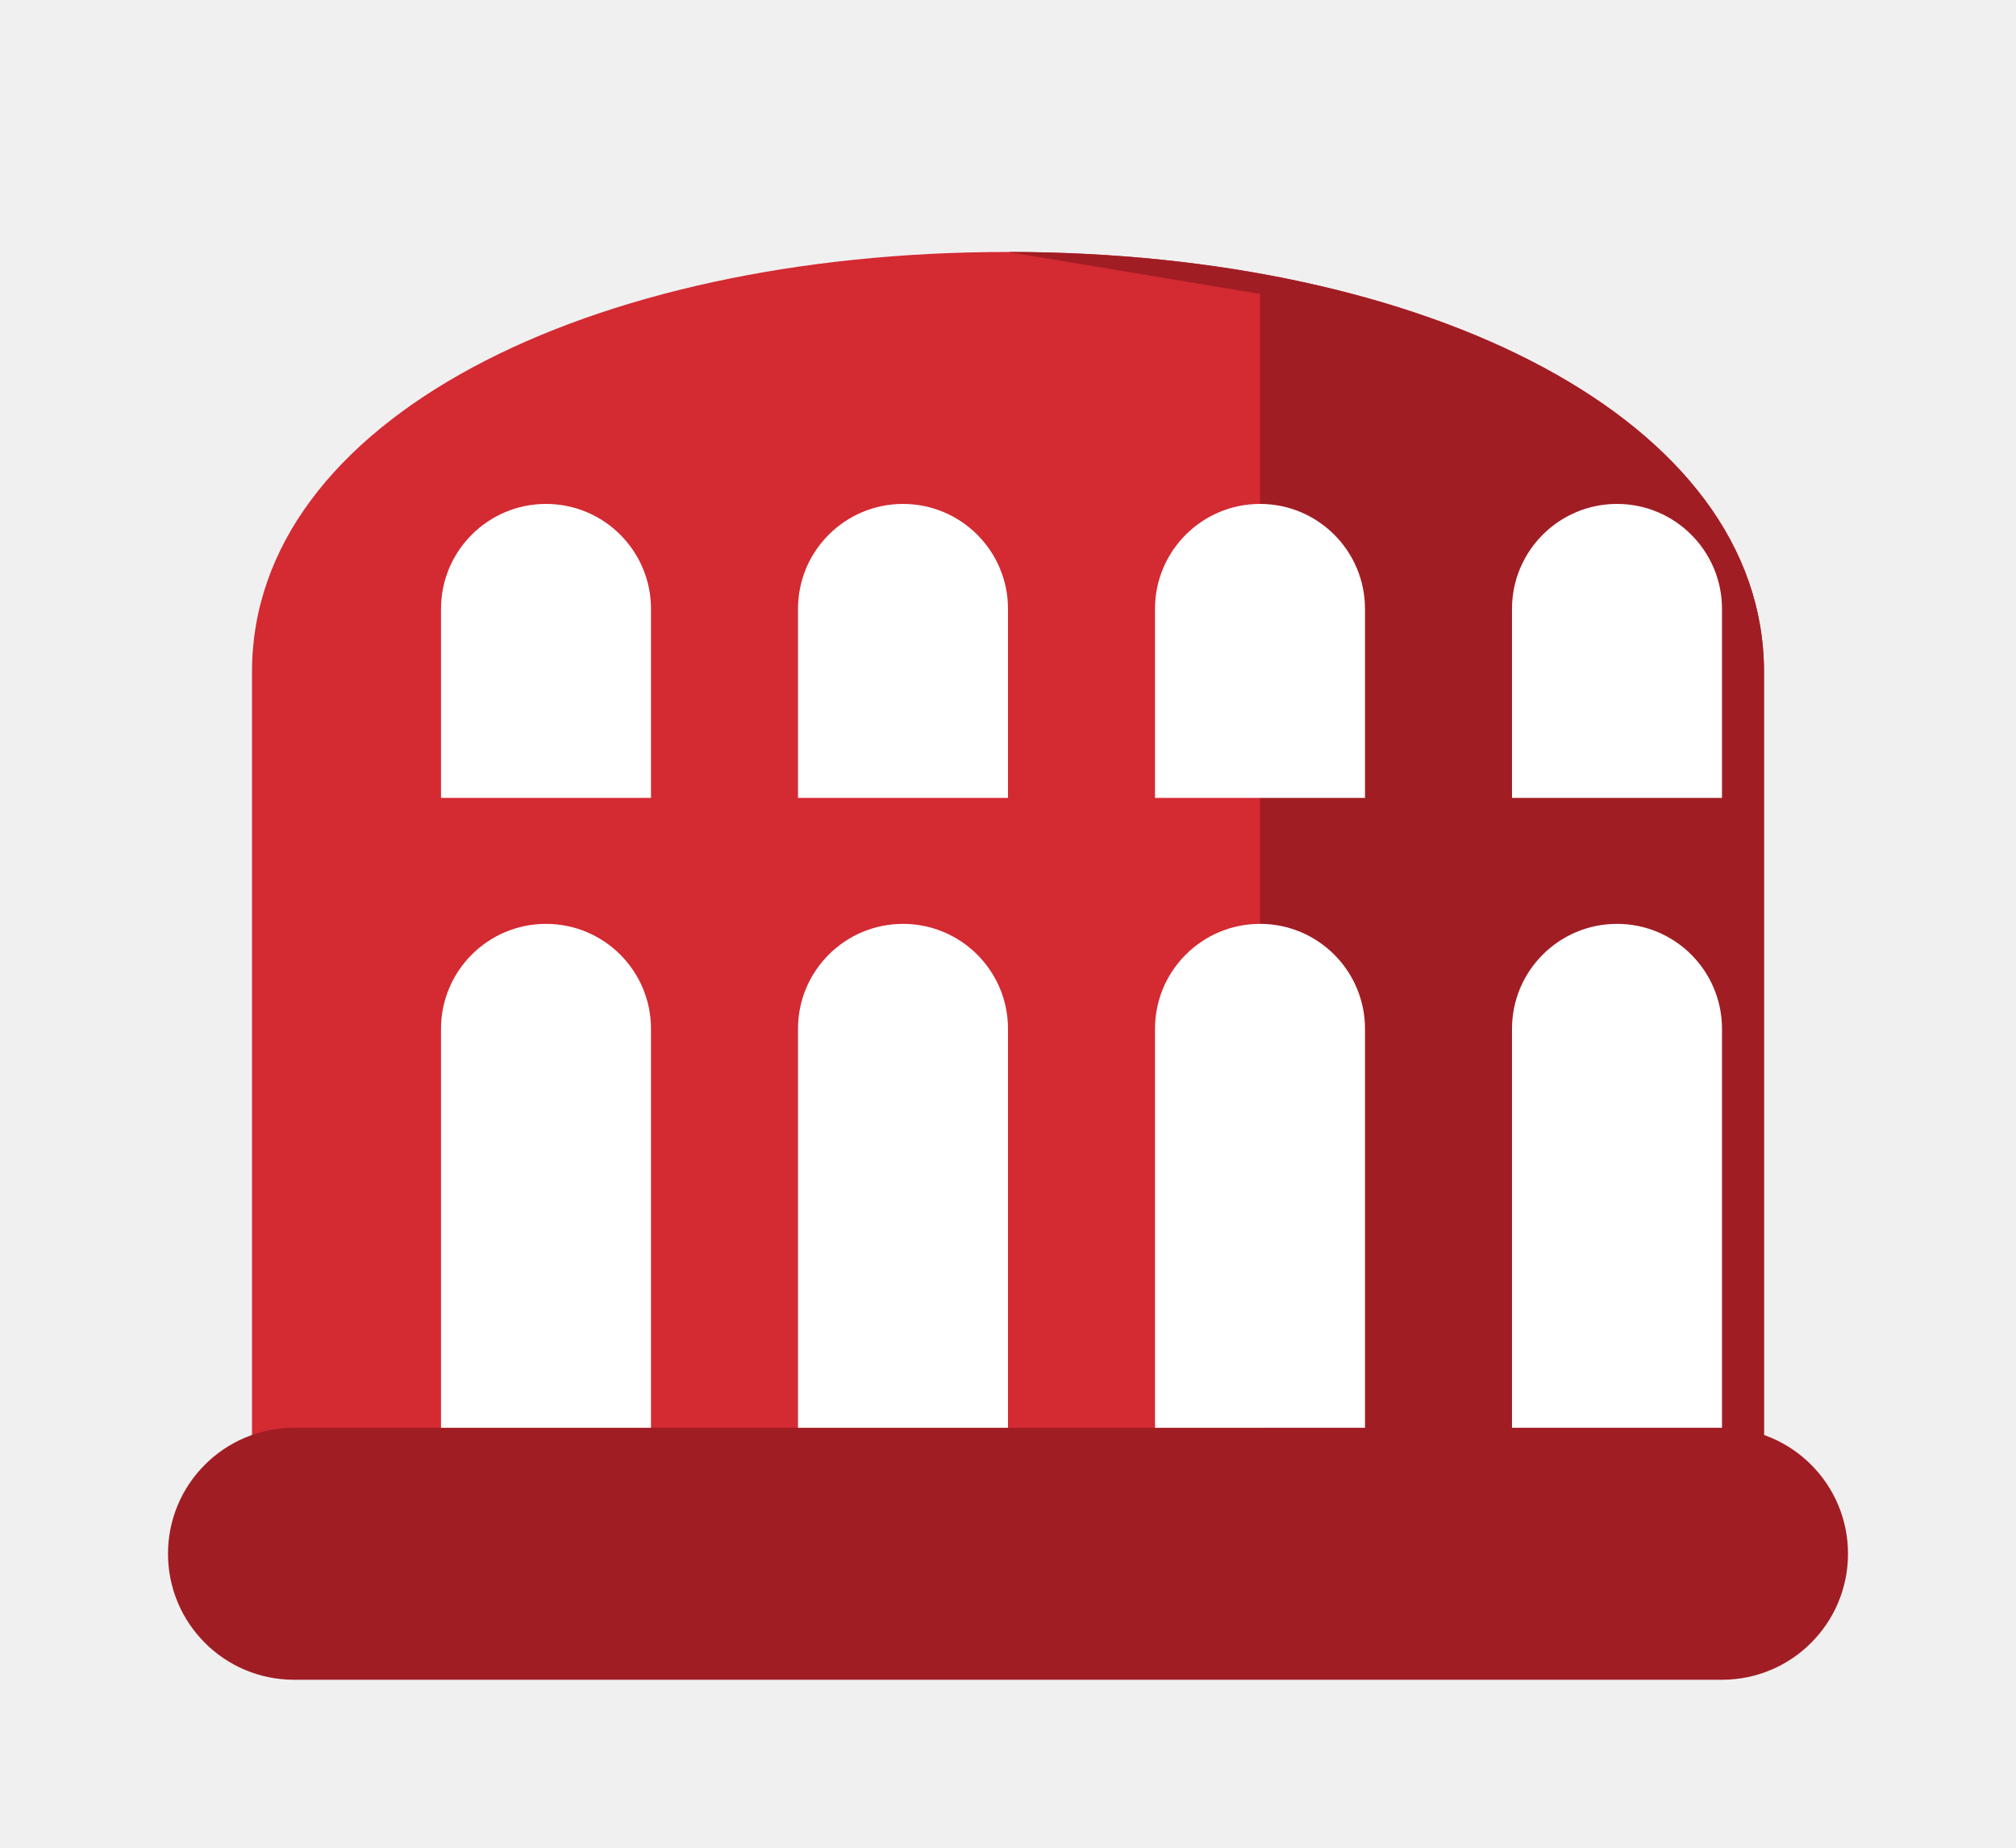
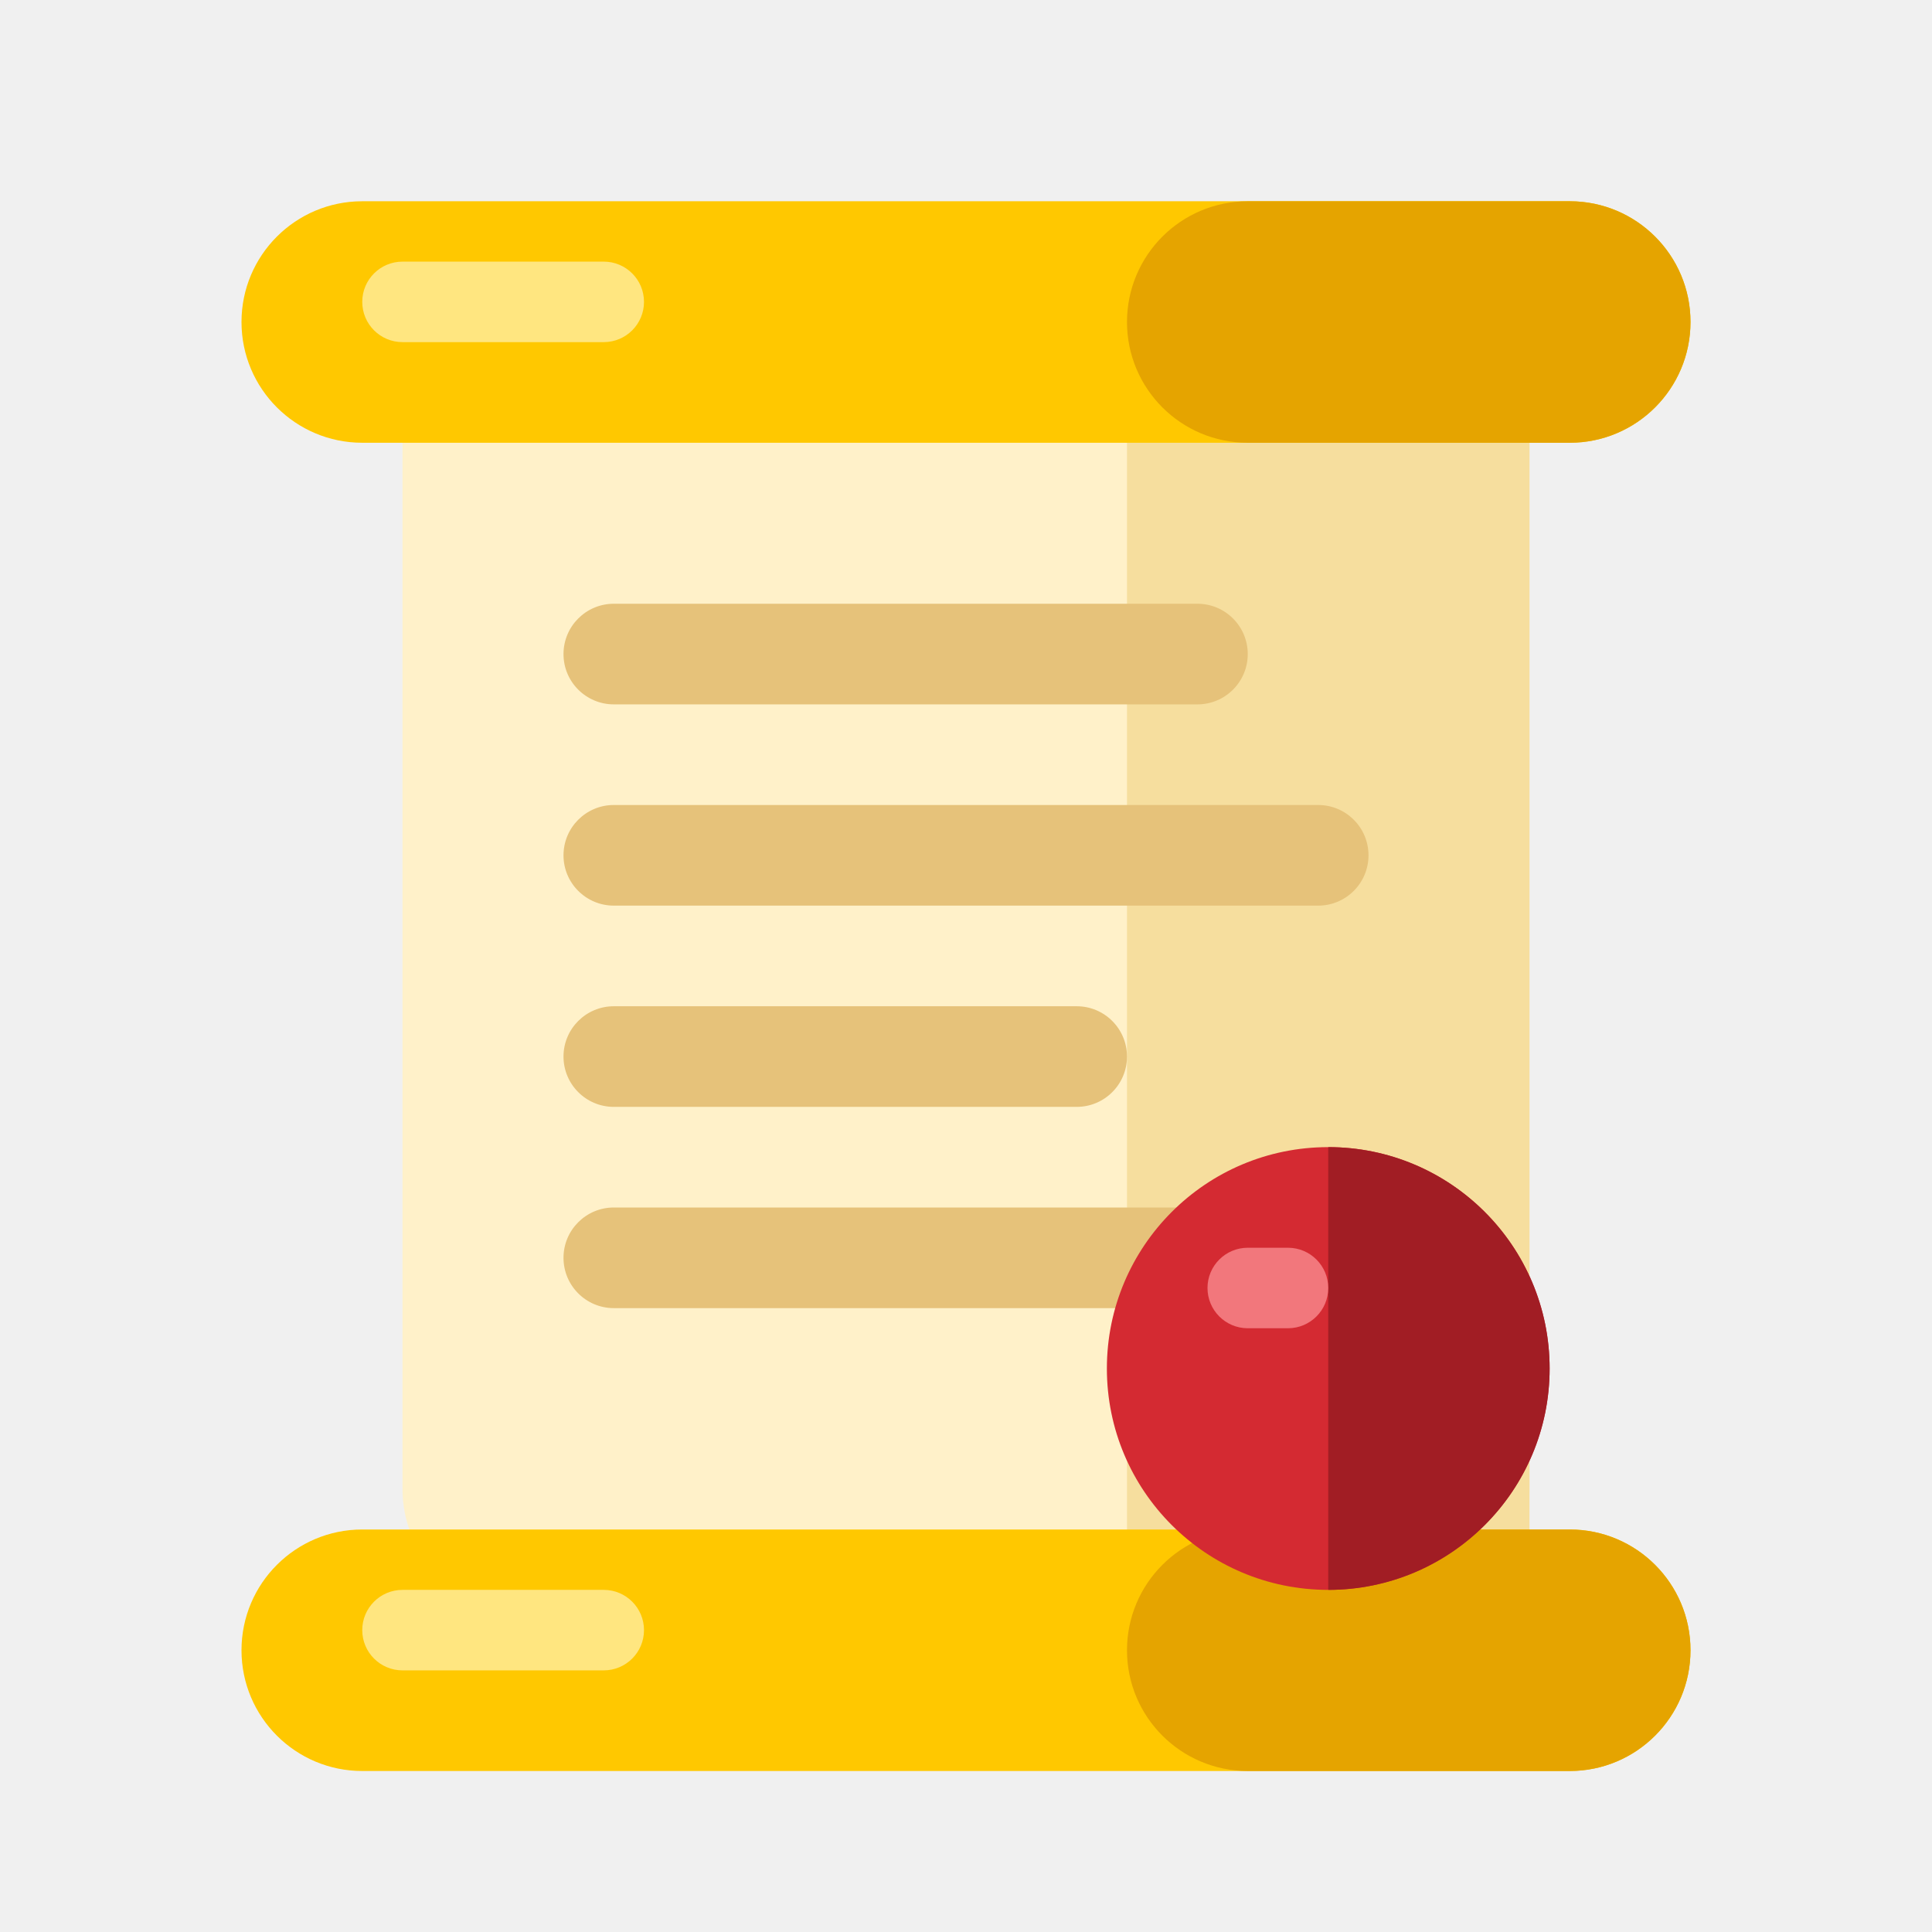
- <svg xmlns="http://www.w3.org/2000/svg" viewBox="0 0 48 44" width="48" height="44">
-   <path d="M6 16C6 10 14 6 24 6C34 6 42 10 42 16V36H6Z" fill="#D42A32" />
-   <path d="M24 6C34 6 42 10 42 16V36H30V7Z" fill="#A11D24" />
-   <rect x="4" y="34" width="40" height="6" rx="3" fill="#A11D24" />
-   <path d="M10.5 34V24.5A2.5 2.5 0 0 1 15.5 24.5V34Z" fill="#fff" />
-   <path d="M19 34V24.5A2.5 2.5 0 0 1 24 24.5V34Z" fill="#fff" />
-   <path d="M27.5 34V24.5A2.5 2.5 0 0 1 32.5 24.5V34Z" fill="#fff" />
-   <path d="M36 34V24.5A2.5 2.5 0 0 1 41 24.5V34Z" fill="#fff" />
-   <path d="M10.5 19V14.5A2.5 2.5 0 0 1 15.5 14.5V19Z" fill="#fff" />
-   <path d="M19 19V14.5A2.5 2.5 0 0 1 24 14.5V19Z" fill="#fff" />
-   <path d="M27.5 19V14.5A2.5 2.5 0 0 1 32.5 14.5V19Z" fill="#fff" />
-   <path d="M36 19V14.5A2.5 2.5 0 0 1 41 14.5V19Z" fill="#fff" />
+ <svg xmlns="http://www.w3.org/2000/svg" viewBox="0 0 96 96" width="96" height="96">
+   <rect x="20" y="16" width="56" height="64" rx="6" fill="#FFF1C9" />
+   <rect x="56" y="16" width="20" height="64" fill="#F6DE9E" />
+   <rect x="28" y="30" width="34" height="5" rx="2.5" fill="#E6C27A" />
+   <rect x="28" y="40" width="40" height="5" rx="2.5" fill="#E6C27A" />
+   <rect x="28" y="50" width="28" height="5" rx="2.5" fill="#E6C27A" />
+   <rect x="28" y="60" width="36" height="5" rx="2.5" fill="#E6C27A" />
+   <rect x="12" y="10" width="72" height="12" rx="6" fill="#FFC800" />
+   <rect x="56" y="10" width="28" height="12" rx="6" fill="#E5A400" />
+   <rect x="18" y="13" width="14" height="4" rx="2" fill="#FFE680" />
+   <rect x="12" y="76" width="72" height="12" rx="6" fill="#FFC800" />
+   <rect x="56" y="76" width="28" height="12" rx="6" fill="#E5A400" />
+   <rect x="18" y="79" width="14" height="4" rx="2" fill="#FFE680" />
+   <circle cx="66" cy="68" r="11" fill="#D42A32" />
+   <path d="M66 57a11 11 0 0 1 0 22z" fill="#A11D24" />
+   <rect x="60" y="62" width="6" height="4" rx="2" fill="#F2777C" />
</svg>
